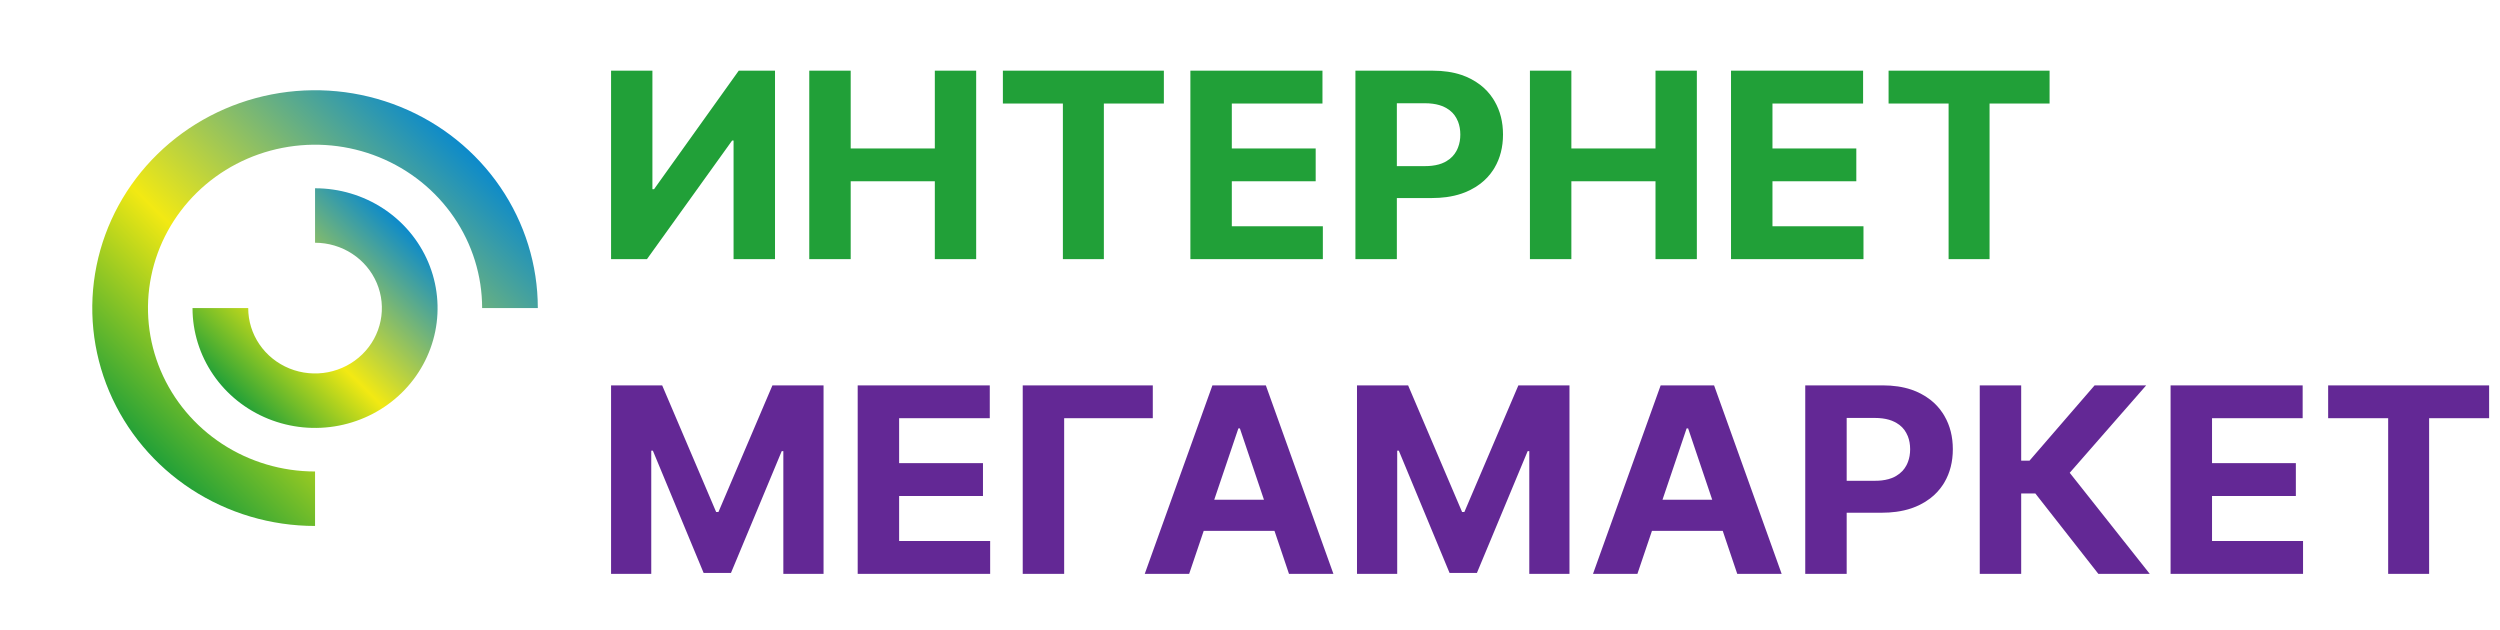
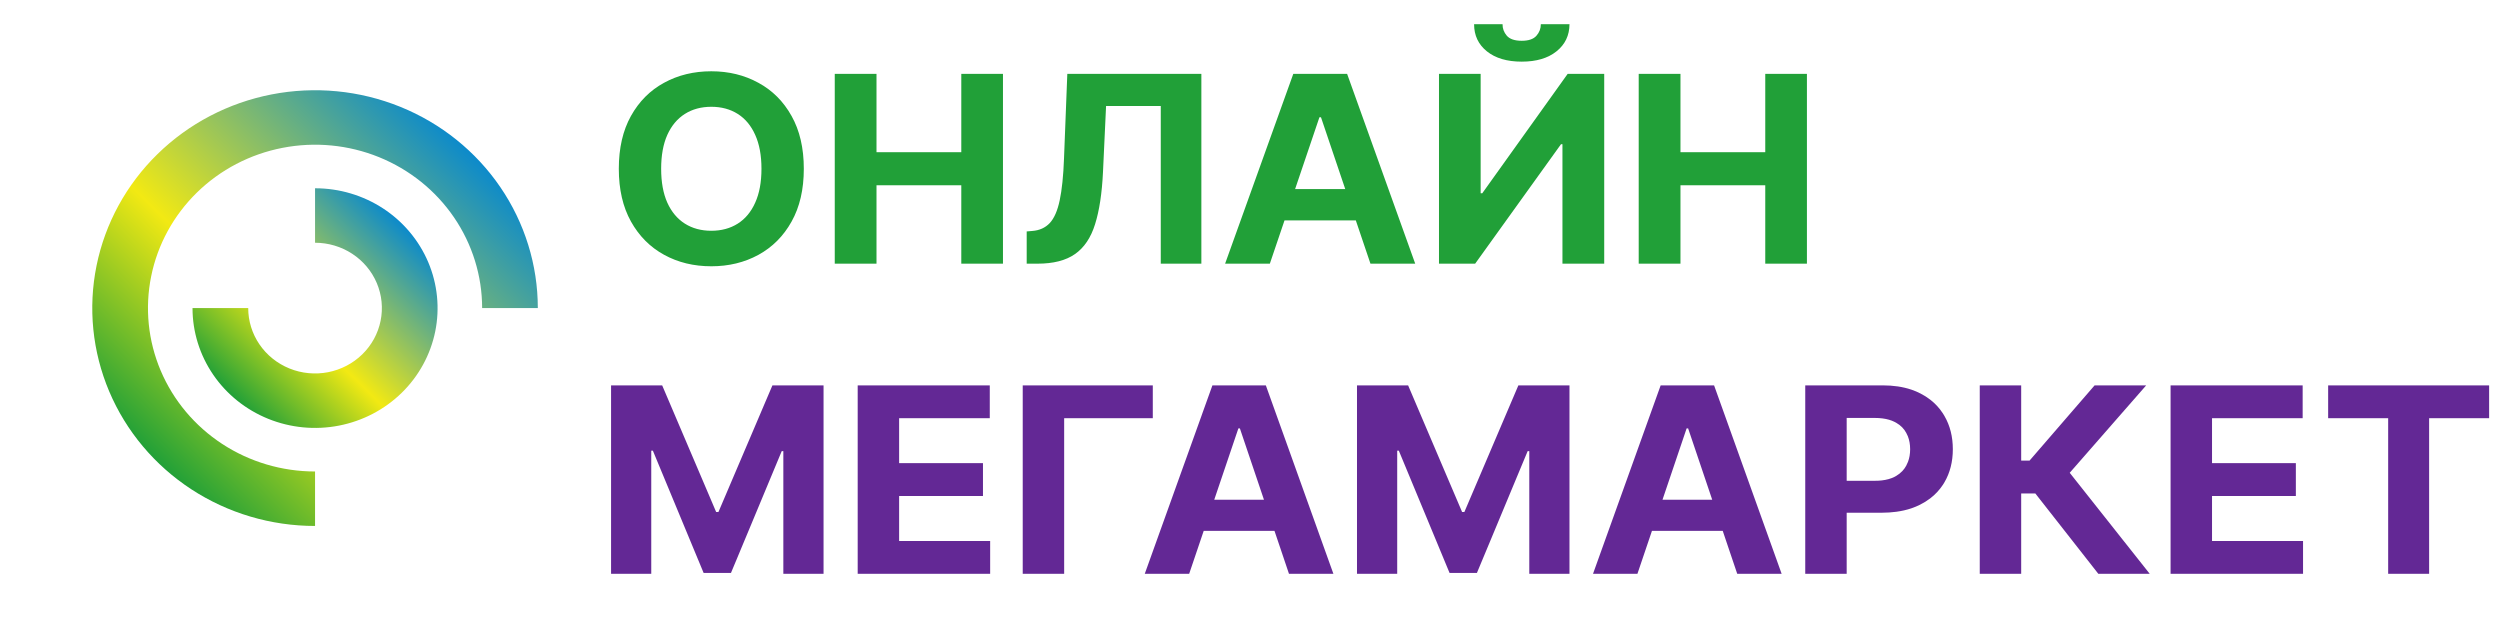
<svg xmlns="http://www.w3.org/2000/svg" width="143" height="36" viewBox="0 0 143 36" fill="none">
-   <path fill-rule="evenodd" clip-rule="evenodd" d="M37.876 22.043L38.289 23.011L39.162 25.059L39.469 25.78L39.496 25.842L40.084 27.221L40.581 28.388L40.936 29.221L40.964 29.286H41.095L41.123 29.221L41.481 28.381L41.975 27.221L42.563 25.842L42.578 25.806L42.889 25.079L43.759 23.037L44.183 22.043H44.275H46.228H47.107V23.037V24.812V25.806V26.76V27.403V30.054V32.824H46.228H44.848H44.807V30.054V28.576V27.775V25.844V25.806H44.714L44.275 26.861L42.95 30.042L42.559 30.979L42.123 32.026L42.111 32.055L41.975 32.38L41.812 32.771H40.247L40.084 32.378L39.95 32.055L39.936 32.023L39.502 30.977L39.113 30.04L37.784 26.838L37.345 25.78H37.252V25.817V27.775V28.549V30.054V32.824H37.212H34.953V30.054V27.379V26.73V25.78V24.812V23.011V22.043H37.784H37.876ZM65.48 32.824L65.744 32.087L66.362 30.365L66.474 30.054L67.001 28.586L67.681 26.691L67.862 26.19L67.996 25.817L68.676 23.922L68.713 23.82L68.771 23.656L69.35 22.043H70.834H70.922H72.406L73.043 23.821L73.759 25.817L73.862 26.105L74.751 28.586L74.788 28.689L75.278 30.054L75.389 30.365L76.007 32.088L76.271 32.824H74.788H73.862H73.73L73.235 31.355L72.9 30.365H72.389H71.835H71.03H70.693H69.918H69.364H68.852L68.517 31.355L68.02 32.824H67.862H65.48ZM69.454 28.586L69.789 27.596L70.391 25.817L70.569 25.29L70.731 24.812L70.824 24.538L70.834 24.506H70.922L70.933 24.538L71.025 24.812L71.186 25.289L71.364 25.817L71.965 27.596L72.299 28.586H71.751H71.03H70.693H70.002H69.454ZM80.452 26.838L80.013 25.78H79.92V25.817V27.775V28.549V30.054V32.824H79.88H79.271H77.62V32.361V30.054V28.218V27.379V26.73V25.78V24.812V23.011V22.043H80.452H80.544L80.956 23.011L81.829 25.059L82.137 25.78L82.163 25.842L82.751 27.221L83.249 28.388L83.604 29.221L83.631 29.286H83.763L83.79 29.221L84.148 28.381L84.643 27.221L85.231 25.842L85.246 25.806L85.556 25.079L86.427 23.037L86.851 22.043H86.942H89.774V23.037V24.812V25.806V26.76V27.403V28.212V30.054V32.361V32.824H88.118H87.516H87.475V30.054V28.576V27.775V25.844V25.806H87.382L86.942 26.861L85.617 30.042L85.227 30.979L84.79 32.026L84.778 32.055L84.643 32.379L84.48 32.771H82.914L82.751 32.378L82.617 32.055L82.604 32.023L82.17 30.977L81.781 30.04L80.452 26.838ZM108.462 29.275C108.201 29.31 107.926 29.328 107.635 29.328H107.623H107.24H106.091H105.63V30.054V30.271V32.097V32.824H104.911H103.26V32.361V32.097V30.054V29.328V28.218V27.501V24.812V24.732V23.906V22.043H105.63H106.091H107.229H107.684C108.294 22.043 108.839 22.123 109.32 22.284L109.339 22.29C109.521 22.352 109.694 22.426 109.857 22.511C110.057 22.615 110.242 22.731 110.41 22.862C110.694 23.082 110.933 23.34 111.126 23.637L111.146 23.668C111.173 23.712 111.2 23.756 111.226 23.801C111.543 24.348 111.702 24.98 111.702 25.696C111.702 26.412 111.541 27.044 111.22 27.591C111.194 27.636 111.166 27.681 111.138 27.724L111.131 27.734C110.936 28.029 110.696 28.287 110.41 28.506C110.232 28.642 110.037 28.764 109.824 28.87C109.67 28.948 109.508 29.015 109.338 29.073L109.33 29.076C109.061 29.167 108.772 29.233 108.462 29.275ZM107.623 27.482C107.502 27.495 107.375 27.501 107.24 27.501H106.091H105.63V26.675V26.559V24.812V24.732V23.906H106.091H107.229C107.39 23.906 107.542 23.915 107.684 23.934C107.945 23.968 108.174 24.035 108.368 24.133C108.4 24.148 108.432 24.165 108.462 24.182C108.592 24.256 108.706 24.343 108.803 24.443L108.811 24.451C108.899 24.543 108.974 24.645 109.036 24.759C109.069 24.819 109.099 24.881 109.125 24.945L109.132 24.962C109.217 25.181 109.26 25.425 109.26 25.696C109.26 25.96 109.219 26.202 109.136 26.421L109.135 26.422C109.107 26.497 109.074 26.569 109.036 26.638C108.975 26.75 108.902 26.852 108.815 26.944L108.811 26.948C108.712 27.052 108.596 27.144 108.462 27.223C108.432 27.241 108.4 27.258 108.368 27.275C108.16 27.381 107.911 27.45 107.623 27.482ZM116.572 28.419L116.423 28.228H116.089H116.073H115.744H115.612V28.835V29.118V30.054V30.997V31.746V32.824H113.242V30.054V29.61V29.118V28.725V28.725V28.228V26.349V25.696V25.459V24.812V22.703V22.682V22.043H113.443H115.612V22.611V23.579V24.812V25.459V25.955V25.957V26.349H116.073H116.089L116.423 25.962L116.705 25.636L116.858 25.459L118.444 23.624L119.812 22.043H121.325H122.762L121.524 23.459L121.325 23.685L120.34 24.812L118.744 26.637L118.388 27.044L118.774 27.531L120.772 30.054L121.325 30.753L121.87 31.44L122.965 32.824H121.325H120.025L118.444 30.807L117.12 29.118L116.572 28.419ZM100.391 28.586L100.428 28.689L100.917 30.054L101.029 30.365L101.647 32.088L101.91 32.824H100.428H99.501H99.37L98.874 31.355L98.54 30.365H98.028H97.474H96.67H96.333H95.558H95.003H94.492L94.157 31.355L93.66 32.824H93.501H92.606H91.12L91.384 32.087L92.002 30.365L92.114 30.054L92.606 28.684L92.641 28.586L93.501 26.19L93.635 25.817L94.352 23.82L94.99 22.043H96.474H96.562H98.045L98.683 23.821L99.398 25.817L99.501 26.105L100.391 28.586ZM97.605 27.596L97.939 28.586H97.39H96.67H96.333H95.642H95.094L95.429 27.596L96.031 25.817L96.209 25.29L96.371 24.812L96.463 24.538L96.474 24.506H96.562L96.572 24.538L96.665 24.812L96.826 25.289L97.004 25.817L97.605 27.596ZM56.615 22.043V23.722V23.922H56.226H55.668H54.262H53.783H51.891H51.43V24.812V25.601V26.491H51.891H53.395H54.262H55.668H56.226V26.691V28.175V28.37H55.668H54.262H53.395H51.891H51.43V29.26V30.054V30.944H51.891H53.805H54.262H55.668H56.226H56.637V31.139V32.824H55.668H53.805H51.891H51.43H49.938H49.06V30.944V30.054V29.26V28.37V26.491V25.601V24.812V23.922V22.043H49.938H51.43H51.891H53.783H55.668H56.615ZM58.5 32.824V31.139V30.944V30.054V28.37V28.175V26.691V26.491V24.812V23.922V23.722V22.043H59.447H60.87H61.331H63.108H65.94V23.184V23.922H65.675H63.702H63.108H61.331H60.87V24.812V26.691V30.054V32.824H59.468H58.5ZM131.734 31.139V32.824H128.903H126.989H126.546H126.528H124.157V31.921V30.944V30.054V29.806V29.26V28.37V26.491V25.601V24.812V24.708V23.922V23.209V22.043H126.489H126.528H126.989H128.881H130.338H131.712V23.722V23.922H131.323H130.338H129.359H128.881H126.989H126.528V24.812V25.601V26.491H126.989H128.492H129.359H130.338H131.323V26.691V28.175V28.37H129.359H128.492H126.989H126.528V29.26V30.054V30.944H126.989H128.903H129.359H131.323H131.734V31.139ZM133.17 23.922V23.722V22.043H134.544H136.002H136.114H136.603H138.946H139.434H139.547H142.378V23.922H141.777H139.547H139.434H138.946V24.812V26.691V30.054V32.824H136.603V30.054V26.691V24.812V23.922H136.114H136.002H134.544H134.155H133.771H133.17Z" fill="#632895" />
-   <path fill-rule="evenodd" clip-rule="evenodd" d="M37.784 13.739L37.006 14.823H34.953V13.592V13.414V12.864V12.054V10.823V6.812V4.043H37.318V6.119V6.812V8.054V9.57V10.759V10.823H37.411L37.784 10.3L39.129 8.419L39.401 8.038L40.149 6.991L40.216 6.897L41.38 5.269L41.499 5.102L42.256 4.043H43.458H44.331V5.269V5.461V5.973V6.812V8.038V12.054V14.823H43.458H41.96V12.742V12.054V10.807V9.291V8.095V8.038H41.878L41.499 8.566L40.149 10.446L39.879 10.823L39.129 11.867L39.066 11.954L37.89 13.592L37.784 13.739ZM82.732 11.275C82.471 11.31 82.195 11.328 81.906 11.328H81.893H81.51H80.362H79.9V12.054V12.271V14.097V14.823H78.499H77.53V14.097V13.139V12.944V12.054V11.328V10.37V10.175V9.502V8.691V8.491V6.812V6.732V5.922V5.906V5.722V4.043H78.477H79.9H80.362H81.499H81.954C82.564 4.043 83.109 4.123 83.59 4.284L83.609 4.29C83.791 4.352 83.964 4.426 84.127 4.511C84.327 4.615 84.512 4.731 84.68 4.862C84.964 5.082 85.203 5.34 85.396 5.637L85.416 5.669C85.444 5.712 85.47 5.756 85.496 5.801C85.813 6.348 85.972 6.98 85.972 7.696C85.972 8.412 85.811 9.044 85.49 9.591C85.464 9.636 85.436 9.68 85.408 9.724L85.401 9.734C85.206 10.03 84.966 10.287 84.68 10.506C84.502 10.642 84.307 10.764 84.094 10.87C83.94 10.948 83.778 11.015 83.608 11.073L83.599 11.076C83.33 11.167 83.041 11.233 82.732 11.275ZM81.893 9.482C81.772 9.495 81.645 9.502 81.51 9.502H80.362H79.9V8.675V8.559V6.812V6.732V5.906H80.362H81.499C81.66 5.906 81.812 5.915 81.954 5.934C82.215 5.968 82.444 6.035 82.638 6.133C82.67 6.148 82.702 6.165 82.732 6.182C82.862 6.256 82.976 6.343 83.073 6.443L83.081 6.45C83.169 6.542 83.244 6.645 83.306 6.759C83.339 6.819 83.369 6.881 83.395 6.946L83.402 6.962C83.487 7.181 83.53 7.425 83.53 7.696C83.53 7.96 83.489 8.202 83.405 8.421C83.377 8.496 83.344 8.569 83.306 8.638C83.245 8.75 83.172 8.852 83.085 8.944L83.081 8.948C82.982 9.053 82.865 9.144 82.732 9.223C82.702 9.241 82.67 9.258 82.638 9.275C82.43 9.382 82.181 9.45 81.893 9.482ZM46.29 4.043H47.163H48.66V5.722V6.812V7.601V8.491H49.121H50.641H51.492H53.006H53.472V7.601V6.812V5.722V4.043H54.533H55.837V5.922V6.812V7.601V8.491V8.691V10.37V11.26V12.054V14.823H53.472V13.139V12.054V11.26V10.37H53.006H51.492H50.641H49.121H48.66V11.26V12.054V13.139V14.823H47.163H46.29V12.054V11.26V10.37V8.491V7.601V6.812V4.043ZM57.365 5.922V4.043H58.669H60.197H60.309H60.797H63.141H63.629H63.742H65.258H66.573V5.922H65.972H65.258H63.742H63.629H63.141V6.812V8.691V12.054V14.823H60.797V12.054V8.691V6.812V5.922H60.309H60.197H58.669H57.966H57.365ZM75.645 4.043V5.722V5.922H75.257H74.698H73.292H72.813H70.922H70.46V6.812V7.601V8.491H70.922H72.425H73.292H74.698H75.257V8.691V10.175V10.37H74.698H73.292H72.425H70.922H70.46V11.26V12.054V12.944H70.922H72.835H73.292H74.698H75.257H75.667V13.139V14.823H74.698H72.835H70.922H70.46H68.09V12.944V12.054V11.26V10.37V8.691V8.491V7.601V6.812V5.922V4.043H69.405H70.46H70.922H72.813H74.698H75.645ZM87.512 11.61V11.26V10.726V10.37V8.491V7.696V7.601V6.812V4.702V4.683V4.043H87.713H89.882V5.722V6.812V7.601V8.491H90.344H91.863H92.714H94.228H94.695V7.601V6.812V5.722V4.043H96.183H97.06V6.812V7.601V8.491V10.37V11.26V12.054V14.823H96.183H94.695V13.139V12.054V11.26V10.37H94.228H92.714H91.863H90.344H89.882V11.26V12.054V13.139V14.823H87.512V12.054V11.61ZM106.591 13.139V14.823H103.76H101.846H101.385H99.891H99.014V12.944V12.054V11.26V10.37V8.491V7.601V6.812V5.922V4.043H99.891H101.385H101.846H103.738H105.195H106.569V5.722V5.922H106.181H105.195H104.216H103.738H101.846H101.385V6.812V7.601V8.491H101.846H103.349H104.216H105.195H106.181V8.691V10.175V10.37H104.216H103.349H101.846H101.385V11.26V12.054V12.944H101.846H103.76H104.216H106.181H106.591V13.139ZM108.027 5.922V5.722V4.043H109.401H110.859H110.971H111.46H113.803H114.291H114.404H117.236V5.922H116.635H114.404H114.291H113.803V6.812V8.691V12.054V14.823H111.46V12.054V8.691V6.812V5.922H110.971H110.859H109.401H109.012H108.628H108.027Z" fill="#21A038" />
-   <path fill-rule="evenodd" clip-rule="evenodd" d="M21.678 8.988C23.424 9.696 24.917 10.894 25.967 12.431C27.017 13.968 27.578 15.775 27.578 17.623H30.763C30.763 15.159 30.016 12.749 28.616 10.7C27.216 8.651 25.226 7.053 22.897 6.11C20.569 5.167 18.007 4.92 15.535 5.401C13.063 5.882 10.793 7.069 9.011 8.812C7.228 10.554 6.015 12.775 5.523 15.192C5.031 17.609 5.284 20.115 6.248 22.392C7.213 24.669 8.846 26.615 10.941 27.985C13.037 29.354 15.501 30.085 18.021 30.085V26.969C16.131 26.969 14.283 26.421 12.711 25.394C11.14 24.367 9.915 22.907 9.191 21.2C8.468 19.492 8.279 17.613 8.648 15.8C9.016 13.987 9.927 12.322 11.263 11.014C12.6 9.707 14.303 8.817 16.157 8.457C18.01 8.096 19.932 8.281 21.678 8.988Z" fill="url(#paint0_linear_4_43)" />
-   <path fill-rule="evenodd" clip-rule="evenodd" d="M16.558 21.077C15.86 20.794 15.262 20.315 14.842 19.7C14.422 19.085 14.198 18.363 14.198 17.623H11.012C11.012 18.979 11.424 20.304 12.194 21.431C12.964 22.558 14.058 23.436 15.339 23.955C16.619 24.474 18.029 24.61 19.388 24.345C20.748 24.081 21.996 23.428 22.977 22.47C23.957 21.511 24.624 20.29 24.895 18.96C25.165 17.631 25.026 16.253 24.496 15C23.965 13.748 23.067 12.678 21.915 11.924C20.762 11.171 19.407 10.769 18.021 10.769V13.885C18.777 13.885 19.516 14.104 20.145 14.515C20.773 14.925 21.263 15.509 21.553 16.192C21.842 16.876 21.918 17.627 21.77 18.352C21.623 19.078 21.259 19.744 20.724 20.267C20.189 20.79 19.508 21.145 18.767 21.29C18.025 21.434 17.256 21.36 16.558 21.077Z" fill="url(#paint1_linear_4_43)" />
+   <path fill-rule="evenodd" clip-rule="evenodd" d="M37.876 22.043L38.289 23.011L39.162 25.059L39.469 25.78L39.496 25.842L40.084 27.221L40.581 28.387L40.936 29.221L40.964 29.286H41.095L41.123 29.221L41.481 28.381L41.975 27.221L42.563 25.842L42.578 25.806L42.889 25.079L43.759 23.037L44.183 22.043H44.275H46.228H47.107V23.037V24.812V25.806V26.76V27.403V30.054V32.823H46.228H44.848H44.807V30.054V28.576V27.775V25.843V25.806H44.714L44.275 26.86L42.95 30.042L42.559 30.979L42.123 32.026L42.111 32.055L41.975 32.379L41.812 32.771H40.247L40.084 32.378L39.95 32.055L39.936 32.023L39.502 30.977L39.113 30.04L37.784 26.838L37.345 25.78H37.252V25.817V27.775V28.549V30.054V32.823H37.212H34.953V30.054V27.379V26.73V25.78V24.812V23.011V22.043H37.784H37.876ZM65.48 32.823L65.744 32.087L66.362 30.365L66.474 30.054L67.001 28.586L67.681 26.691L67.862 26.19L67.996 25.816L68.676 23.922L68.713 23.82L68.771 23.655L69.35 22.043H70.834H70.922H72.406L73.043 23.821L73.759 25.816L73.862 26.104L74.751 28.586L74.788 28.689L75.278 30.054L75.389 30.365L76.007 32.088L76.271 32.823H74.788H73.862H73.73L73.235 31.355L72.9 30.365H72.389H71.835H71.03H70.693H69.918H69.364H68.852L68.517 31.355L68.02 32.823H67.862H65.48ZM69.454 28.586L69.789 27.596L70.391 25.816L70.569 25.29L70.731 24.812L70.824 24.538L70.834 24.506H70.922L70.933 24.538L71.025 24.812L71.186 25.289L71.364 25.816L71.965 27.596L72.299 28.586H71.751H71.03H70.693H70.002H69.454ZM80.452 26.838L80.013 25.78H79.92V25.817V27.775V28.549V30.054V32.823H79.88H79.271H77.62V32.361V30.054V28.218V27.379V26.73V25.78V24.812V23.011V22.043H80.452H80.544L80.956 23.011L81.829 25.059L82.137 25.78L82.163 25.842L82.751 27.221L83.249 28.387L83.604 29.221L83.631 29.286H83.763L83.79 29.221L84.148 28.381L84.643 27.221L85.231 25.842L85.246 25.806L85.556 25.079L86.427 23.037L86.851 22.043H86.942H89.774V23.037V24.812V25.806V26.76V27.403V28.212V30.054V32.361V32.823H88.118H87.516H87.475V30.054V28.576V27.775V25.843V25.806H87.382L86.942 26.86L85.617 30.042L85.227 30.979L84.79 32.026L84.778 32.055L84.643 32.379L84.48 32.771H82.914L82.751 32.378L82.617 32.055L82.604 32.023L82.17 30.977L81.781 30.04L80.452 26.838ZM108.462 29.274C108.201 29.309 107.926 29.327 107.635 29.328H107.623H107.24H106.091H105.63V30.054V30.27V32.097V32.823H104.911H103.26V32.361V32.097V30.054V29.328V28.218V27.501V24.812V24.732V23.906V22.043H105.63H106.091H107.229H107.684C108.294 22.043 108.839 22.123 109.32 22.284L109.339 22.29C109.521 22.352 109.694 22.426 109.857 22.511C110.057 22.614 110.242 22.731 110.41 22.862C110.694 23.081 110.933 23.34 111.126 23.637L111.146 23.668C111.173 23.712 111.2 23.756 111.226 23.801C111.543 24.348 111.702 24.98 111.702 25.696C111.702 26.412 111.541 27.043 111.22 27.591C111.194 27.636 111.166 27.68 111.138 27.724L111.131 27.734C110.936 28.029 110.696 28.287 110.41 28.506C110.232 28.642 110.037 28.763 109.824 28.87C109.67 28.947 109.508 29.015 109.338 29.073L109.33 29.076C109.061 29.166 108.772 29.233 108.462 29.274ZM107.623 27.482C107.502 27.495 107.375 27.501 107.24 27.501H106.091H105.63V26.675V26.559V24.812V24.732V23.906H106.091H107.229C107.39 23.906 107.542 23.915 107.684 23.934C107.945 23.968 108.174 24.034 108.368 24.132C108.4 24.148 108.432 24.165 108.462 24.182C108.592 24.256 108.706 24.343 108.803 24.442L108.811 24.451C108.899 24.542 108.974 24.645 109.036 24.759C109.069 24.818 109.099 24.881 109.125 24.945L109.132 24.962C109.217 25.181 109.26 25.425 109.26 25.696C109.26 25.96 109.219 26.202 109.136 26.421L109.135 26.421C109.107 26.496 109.074 26.568 109.036 26.638C108.975 26.75 108.902 26.852 108.815 26.944L108.811 26.948C108.712 27.052 108.596 27.144 108.462 27.223C108.432 27.241 108.4 27.258 108.368 27.275C108.16 27.381 107.911 27.45 107.623 27.482ZM116.572 28.419L116.423 28.228H116.089H116.073H115.744H115.612V28.835V29.118V30.054V30.997V31.746V32.823H113.242V30.054V29.61V29.118V28.725V28.725V28.228V26.348V25.696V25.459V24.812V22.702V22.682V22.043H113.443H115.612V22.61V23.579V24.812V25.459V25.955V25.956V26.348H116.073H116.089L116.423 25.962L116.705 25.635L116.858 25.459L118.444 23.624L119.812 22.043H121.325H122.762L121.524 23.458L121.325 23.685L120.34 24.812L118.744 26.637L118.388 27.043L118.774 27.531L120.772 30.054L121.325 30.753L121.87 31.44L122.965 32.823H121.325H120.025L118.444 30.806L117.12 29.118L116.572 28.419ZM100.391 28.586L100.428 28.689L100.917 30.054L101.029 30.365L101.647 32.088L101.91 32.823H100.428H99.501H99.37L98.874 31.355L98.54 30.365H98.028H97.474H96.67H96.333H95.558H95.003H94.492L94.157 31.355L93.66 32.823H93.501H92.606H91.12L91.384 32.087L92.002 30.365L92.114 30.054L92.606 28.683L92.641 28.586L93.501 26.19L93.635 25.816L94.352 23.82L94.99 22.043H96.474H96.562H98.045L98.683 23.821L99.398 25.816L99.501 26.104L100.391 28.586ZM97.605 27.596L97.939 28.586H97.39H96.67H96.333H95.642H95.094L95.429 27.596L96.031 25.816L96.209 25.29L96.371 24.812L96.463 24.538L96.474 24.506H96.562L96.572 24.538L96.665 24.812L96.826 25.289L97.004 25.816L97.605 27.596ZM56.615 22.043V23.721V23.922H56.226H55.668H54.262H53.783H51.891H51.43V24.812V25.601V26.491H51.891H53.395H54.262H55.668H56.226V26.691V28.175V28.37H55.668H54.262H53.395H51.891H51.43V29.26V30.054V30.944H51.891H53.805H54.262H55.668H56.226H56.637V31.139V32.823H55.668H53.805H51.891H51.43H49.938H49.06V30.944V30.054V29.26V28.37V26.491V25.601V24.812V23.922V22.043H49.938H51.43H51.891H53.783H55.668H56.615ZM58.5 32.823V31.139V30.944V30.054V28.37V28.175V26.691V26.491V24.812V23.922V23.721V22.043H59.447H60.87H61.331H63.108H65.94V23.183V23.922H65.675H63.702H63.108H61.331H60.87V24.812V26.691V30.054V32.823H59.468H58.5ZM131.734 31.139V32.823H128.903H126.989H126.546H126.528H124.157V31.92V30.944V30.054V29.806V29.26V28.37V26.491V25.601V24.812V24.708V23.922V23.209V22.043H126.489H126.528H126.989H128.881H130.338H131.712V23.721V23.922H131.323H130.338H129.359H128.881H126.989H126.528V24.812V25.601V26.491H126.989H128.492H129.359H130.338H131.323V26.691V28.175V28.37H129.359H128.492H126.989H126.528V29.26V30.054V30.944H126.989H128.903H129.359H131.323H131.734V31.139ZM133.17 23.922V23.721V22.043H134.544H136.002H136.114H136.603H138.946H139.434H139.547H142.378V23.922H141.777H139.547H139.434H138.946V24.812V26.691V30.054V32.823H136.603V30.054V26.691V24.812V23.922H136.114H136.002H134.544H134.155H133.771H133.17Z" fill="#632895" />
+   <path fill-rule="evenodd" clip-rule="evenodd" d="M45.277 12.676C45.744 11.845 45.978 10.838 45.978 9.654C45.978 8.47 45.744 7.463 45.277 6.633C44.814 5.802 44.181 5.169 43.379 4.735C42.581 4.297 41.684 4.077 40.687 4.077C39.683 4.077 38.782 4.297 37.984 4.735C37.185 5.169 36.555 5.802 36.091 6.633C35.628 7.463 35.396 8.47 35.396 9.654C35.396 10.834 35.628 11.84 36.091 12.67C36.555 13.501 37.185 14.135 37.984 14.573C38.782 15.012 39.683 15.231 40.687 15.231C41.684 15.231 42.581 15.013 43.379 14.579C44.181 14.14 44.814 13.506 45.277 12.676ZM43.197 7.714C43.436 8.24 43.556 8.887 43.556 9.654C43.556 10.421 43.436 11.068 43.197 11.594C42.962 12.121 42.629 12.52 42.199 12.792C41.768 13.064 41.264 13.2 40.687 13.2C40.109 13.2 39.606 13.064 39.175 12.792C38.745 12.52 38.41 12.121 38.171 11.594C37.936 11.068 37.818 10.421 37.818 9.654C37.818 8.887 37.936 8.24 38.171 7.714C38.41 7.187 38.745 6.788 39.175 6.516C39.606 6.244 40.109 6.108 40.687 6.108C41.264 6.108 41.768 6.244 42.199 6.516C42.629 6.788 42.962 7.187 43.197 7.714ZM59.047 13.211L58.727 13.238V15.082H59.344C60.253 15.082 60.968 14.899 61.491 14.531C62.017 14.163 62.399 13.595 62.638 12.824C62.881 12.054 63.032 11.061 63.091 9.845L63.267 6.065H66.396V15.082H68.718V4.226H61.05L60.862 9.055C60.825 10.062 60.742 10.864 60.614 11.462C60.489 12.055 60.299 12.488 60.045 12.76C59.791 13.029 59.459 13.179 59.047 13.211ZM73.976 4.226L70.076 15.082H72.635L73.474 12.607H77.553L78.39 15.082H80.95L77.055 4.226H73.976ZM76.948 10.815L75.56 6.707H75.471L74.08 10.815H76.948ZM89.67 4.226L84.787 11.053H84.693V4.226H82.31V15.082H84.379L89.289 8.249H89.372V15.082H91.761V4.226H89.67ZM89.03 2.938C89.523 2.545 89.771 2.028 89.775 1.385H88.136C88.136 1.635 88.051 1.856 87.882 2.047C87.713 2.238 87.433 2.333 87.043 2.333C86.642 2.333 86.358 2.236 86.188 2.042C86.023 1.847 85.942 1.628 85.946 1.385H84.318C84.318 2.028 84.563 2.545 85.052 2.938C85.541 3.33 86.205 3.526 87.043 3.526C87.878 3.526 88.541 3.33 89.03 2.938ZM47.748 4.226V15.082H50.136V10.598H54.986V15.082H57.37V4.226H54.986V8.705H50.136V4.226H47.748ZM93.734 4.226V15.082H96.123V10.598H100.973V15.082H103.356V4.226H100.973V8.705H96.123V4.226H93.734Z" fill="#21A038" />
+   <path fill-rule="evenodd" clip-rule="evenodd" d="M21.678 8.988C23.424 9.696 24.917 10.894 25.967 12.431C27.017 13.968 27.578 15.775 27.578 17.623H30.763C30.763 15.159 30.016 12.749 28.616 10.7C27.216 8.651 25.226 7.053 22.897 6.11C20.569 5.167 18.007 4.92 15.535 5.401C13.063 5.882 10.793 7.069 9.011 8.812C7.228 10.554 6.015 12.775 5.523 15.192C5.031 17.609 5.284 20.115 6.248 22.392C7.213 24.669 8.846 26.615 10.941 27.985C13.037 29.354 15.501 30.085 18.021 30.085V26.969C16.131 26.969 14.283 26.421 12.711 25.394C11.14 24.367 9.915 22.907 9.191 21.2C8.468 19.492 8.279 17.613 8.648 15.8C9.016 13.987 9.927 12.322 11.263 11.014C12.6 9.707 14.303 8.817 16.157 8.457C18.01 8.096 19.932 8.281 21.678 8.988Z" fill="url(#paint0_linear_13_54)" />
+   <path fill-rule="evenodd" clip-rule="evenodd" d="M16.558 21.077C15.86 20.794 15.262 20.315 14.842 19.7C14.422 19.085 14.198 18.363 14.198 17.623H11.012C11.012 18.979 11.424 20.304 12.194 21.431C12.964 22.558 14.058 23.436 15.339 23.955C16.619 24.474 18.029 24.61 19.388 24.345C20.748 24.081 21.996 23.428 22.977 22.47C23.957 21.511 24.624 20.29 24.895 18.96C25.165 17.631 25.026 16.253 24.496 15C23.965 13.748 23.067 12.678 21.915 11.924C20.762 11.171 19.407 10.769 18.021 10.769V13.885C18.777 13.885 19.516 14.104 20.145 14.515C20.773 14.925 21.263 15.509 21.553 16.192C21.842 16.876 21.918 17.627 21.77 18.352C21.623 19.078 21.259 19.744 20.724 20.267C20.189 20.79 19.508 21.145 18.767 21.29C18.025 21.434 17.256 21.36 16.558 21.077Z" fill="url(#paint1_linear_13_54)" />
  <defs>
-     <linearGradient id="paint0_linear_4_43" x1="25.712" y1="7.521" x2="8.093" y2="25.537" gradientUnits="userSpaceOnUse">
+     <linearGradient id="paint0_linear_13_54" x1="25.712" y1="7.521" x2="8.093" y2="25.537" gradientUnits="userSpaceOnUse">
      <stop stop-color="#0C8ACB" />
      <stop offset="0.292" stop-color="#7EB970" />
      <stop offset="0.594" stop-color="#F2E913" />
      <stop offset="1" stop-color="#21A038" />
    </linearGradient>
-     <linearGradient id="paint1_linear_4_43" x1="23.702" y1="13.486" x2="14.012" y2="23.395" gradientUnits="userSpaceOnUse">
+     <linearGradient id="paint1_linear_13_54" x1="23.702" y1="13.486" x2="14.012" y2="23.395" gradientUnits="userSpaceOnUse">
      <stop stop-color="#0C8ACB" />
      <stop offset="0.292" stop-color="#7EB970" />
      <stop offset="0.594" stop-color="#F2E913" />
      <stop offset="1" stop-color="#21A038" />
    </linearGradient>
  </defs>
</svg>
